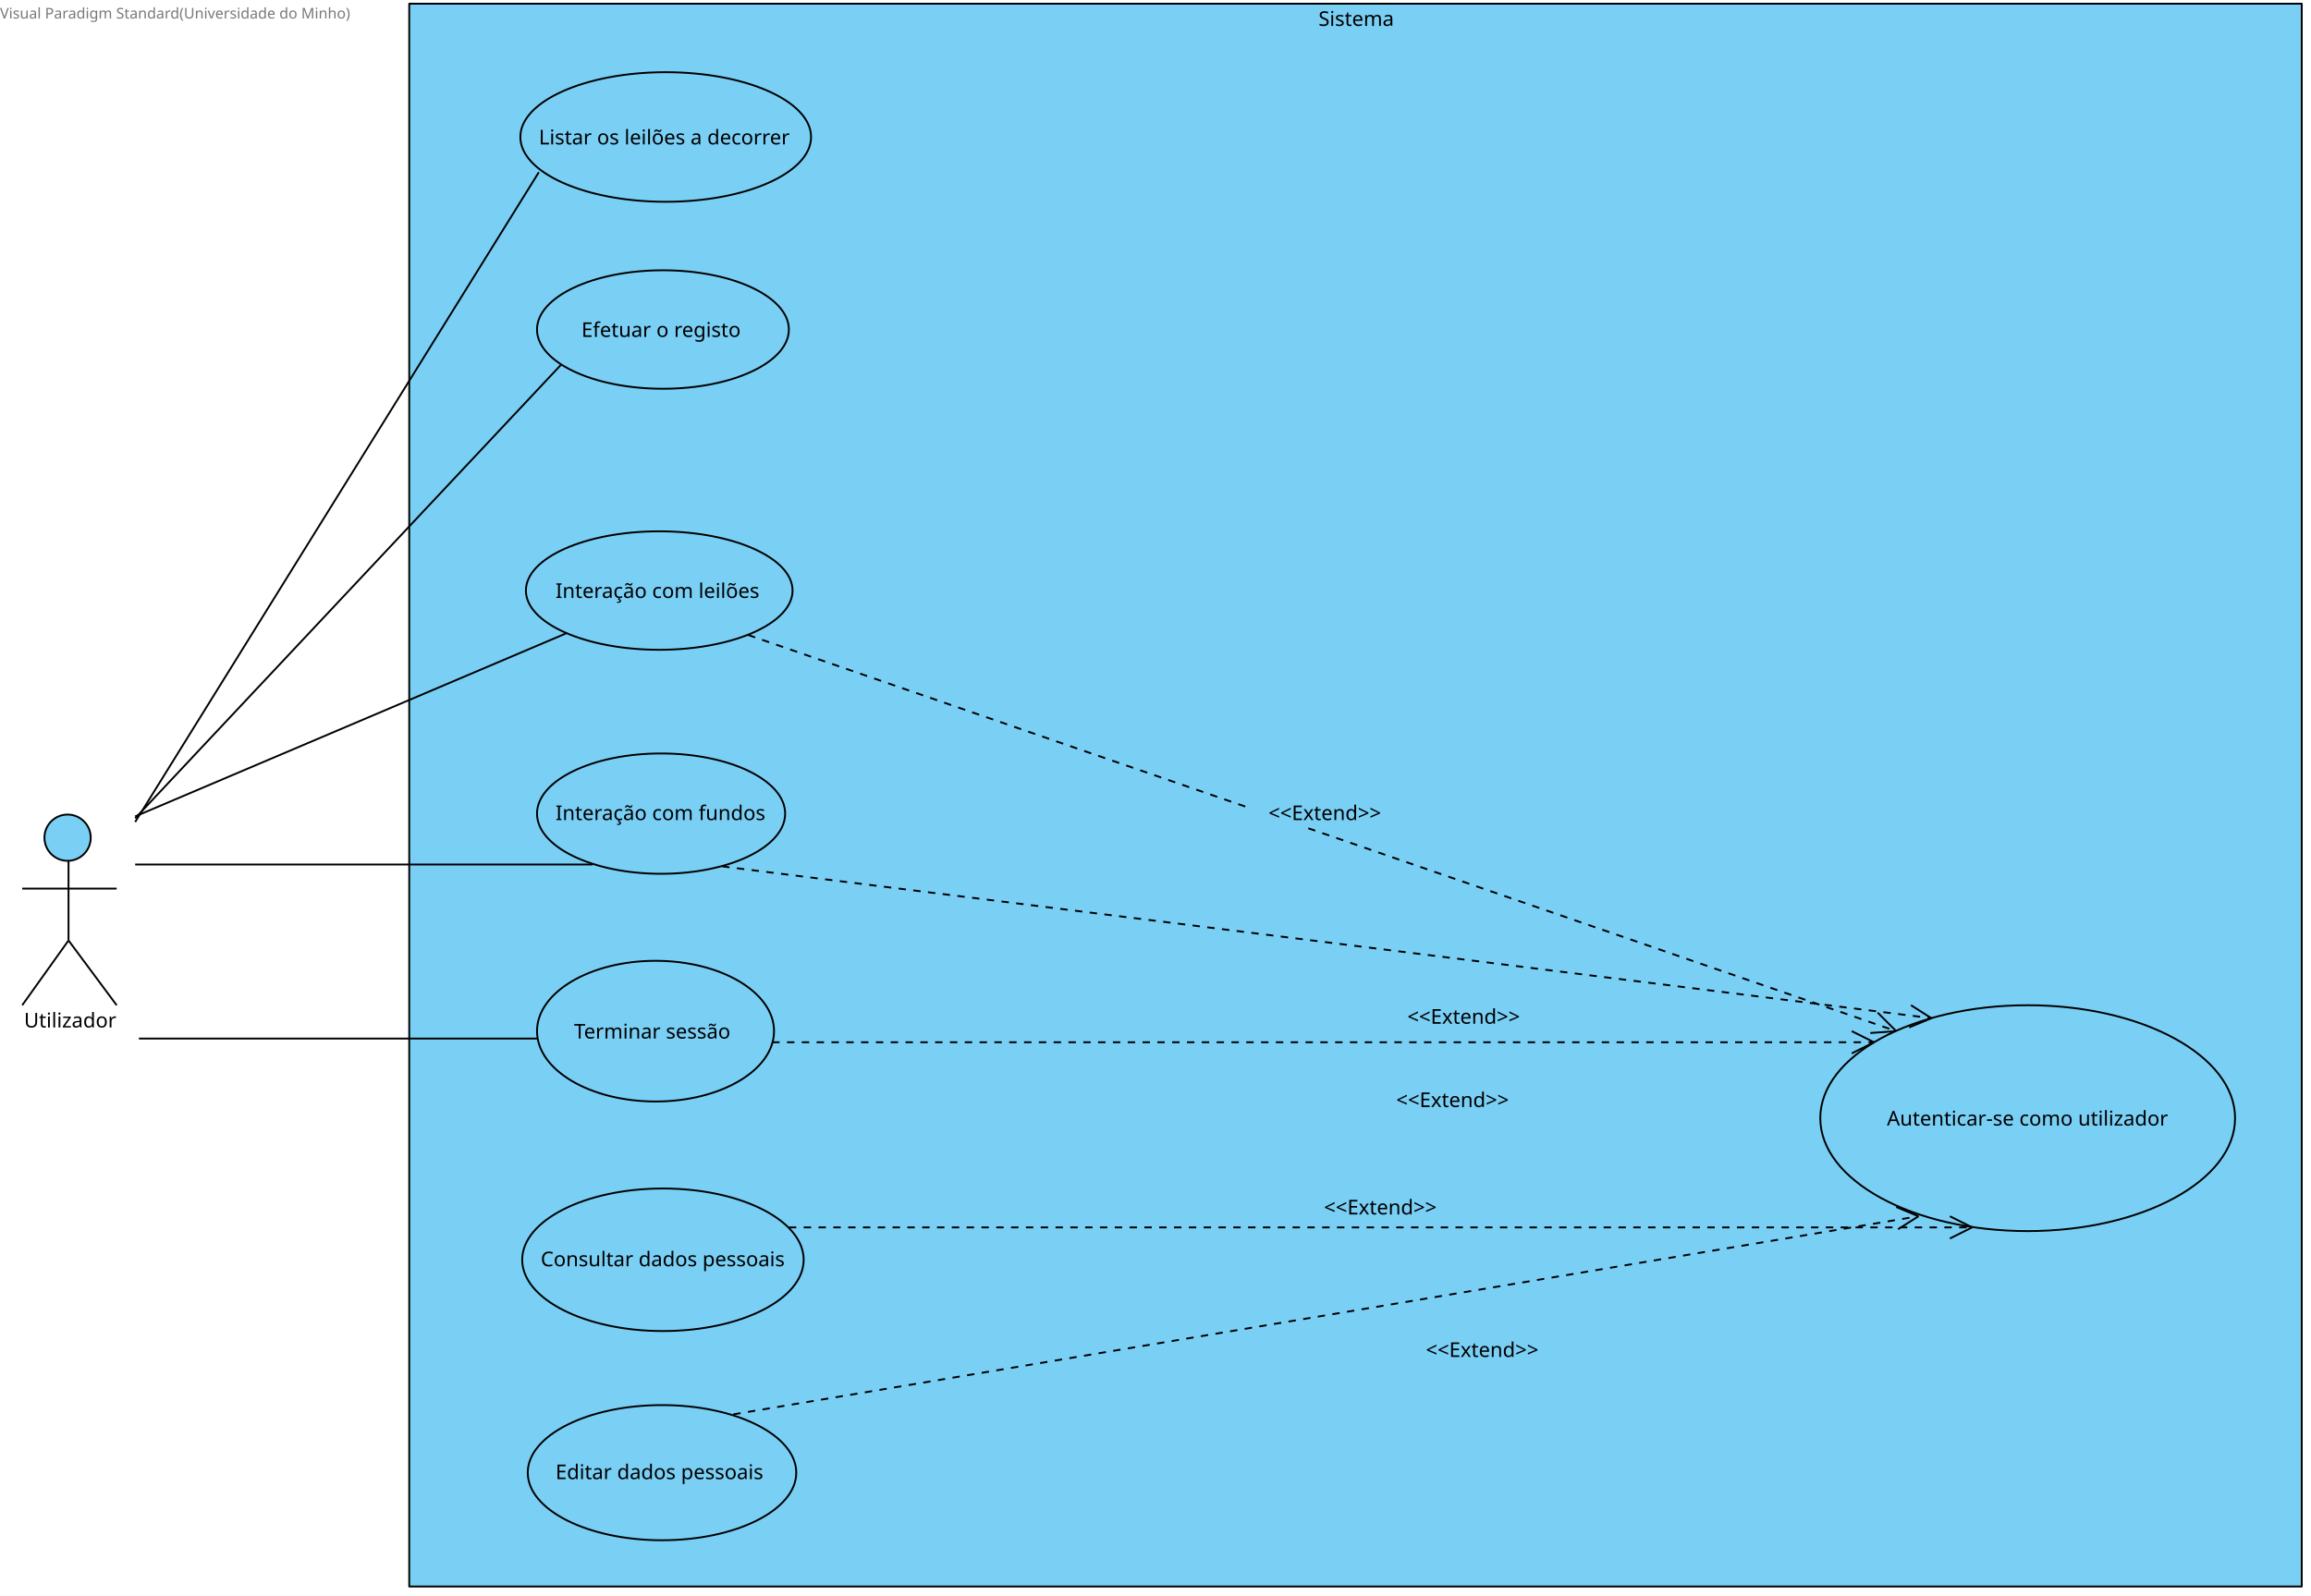
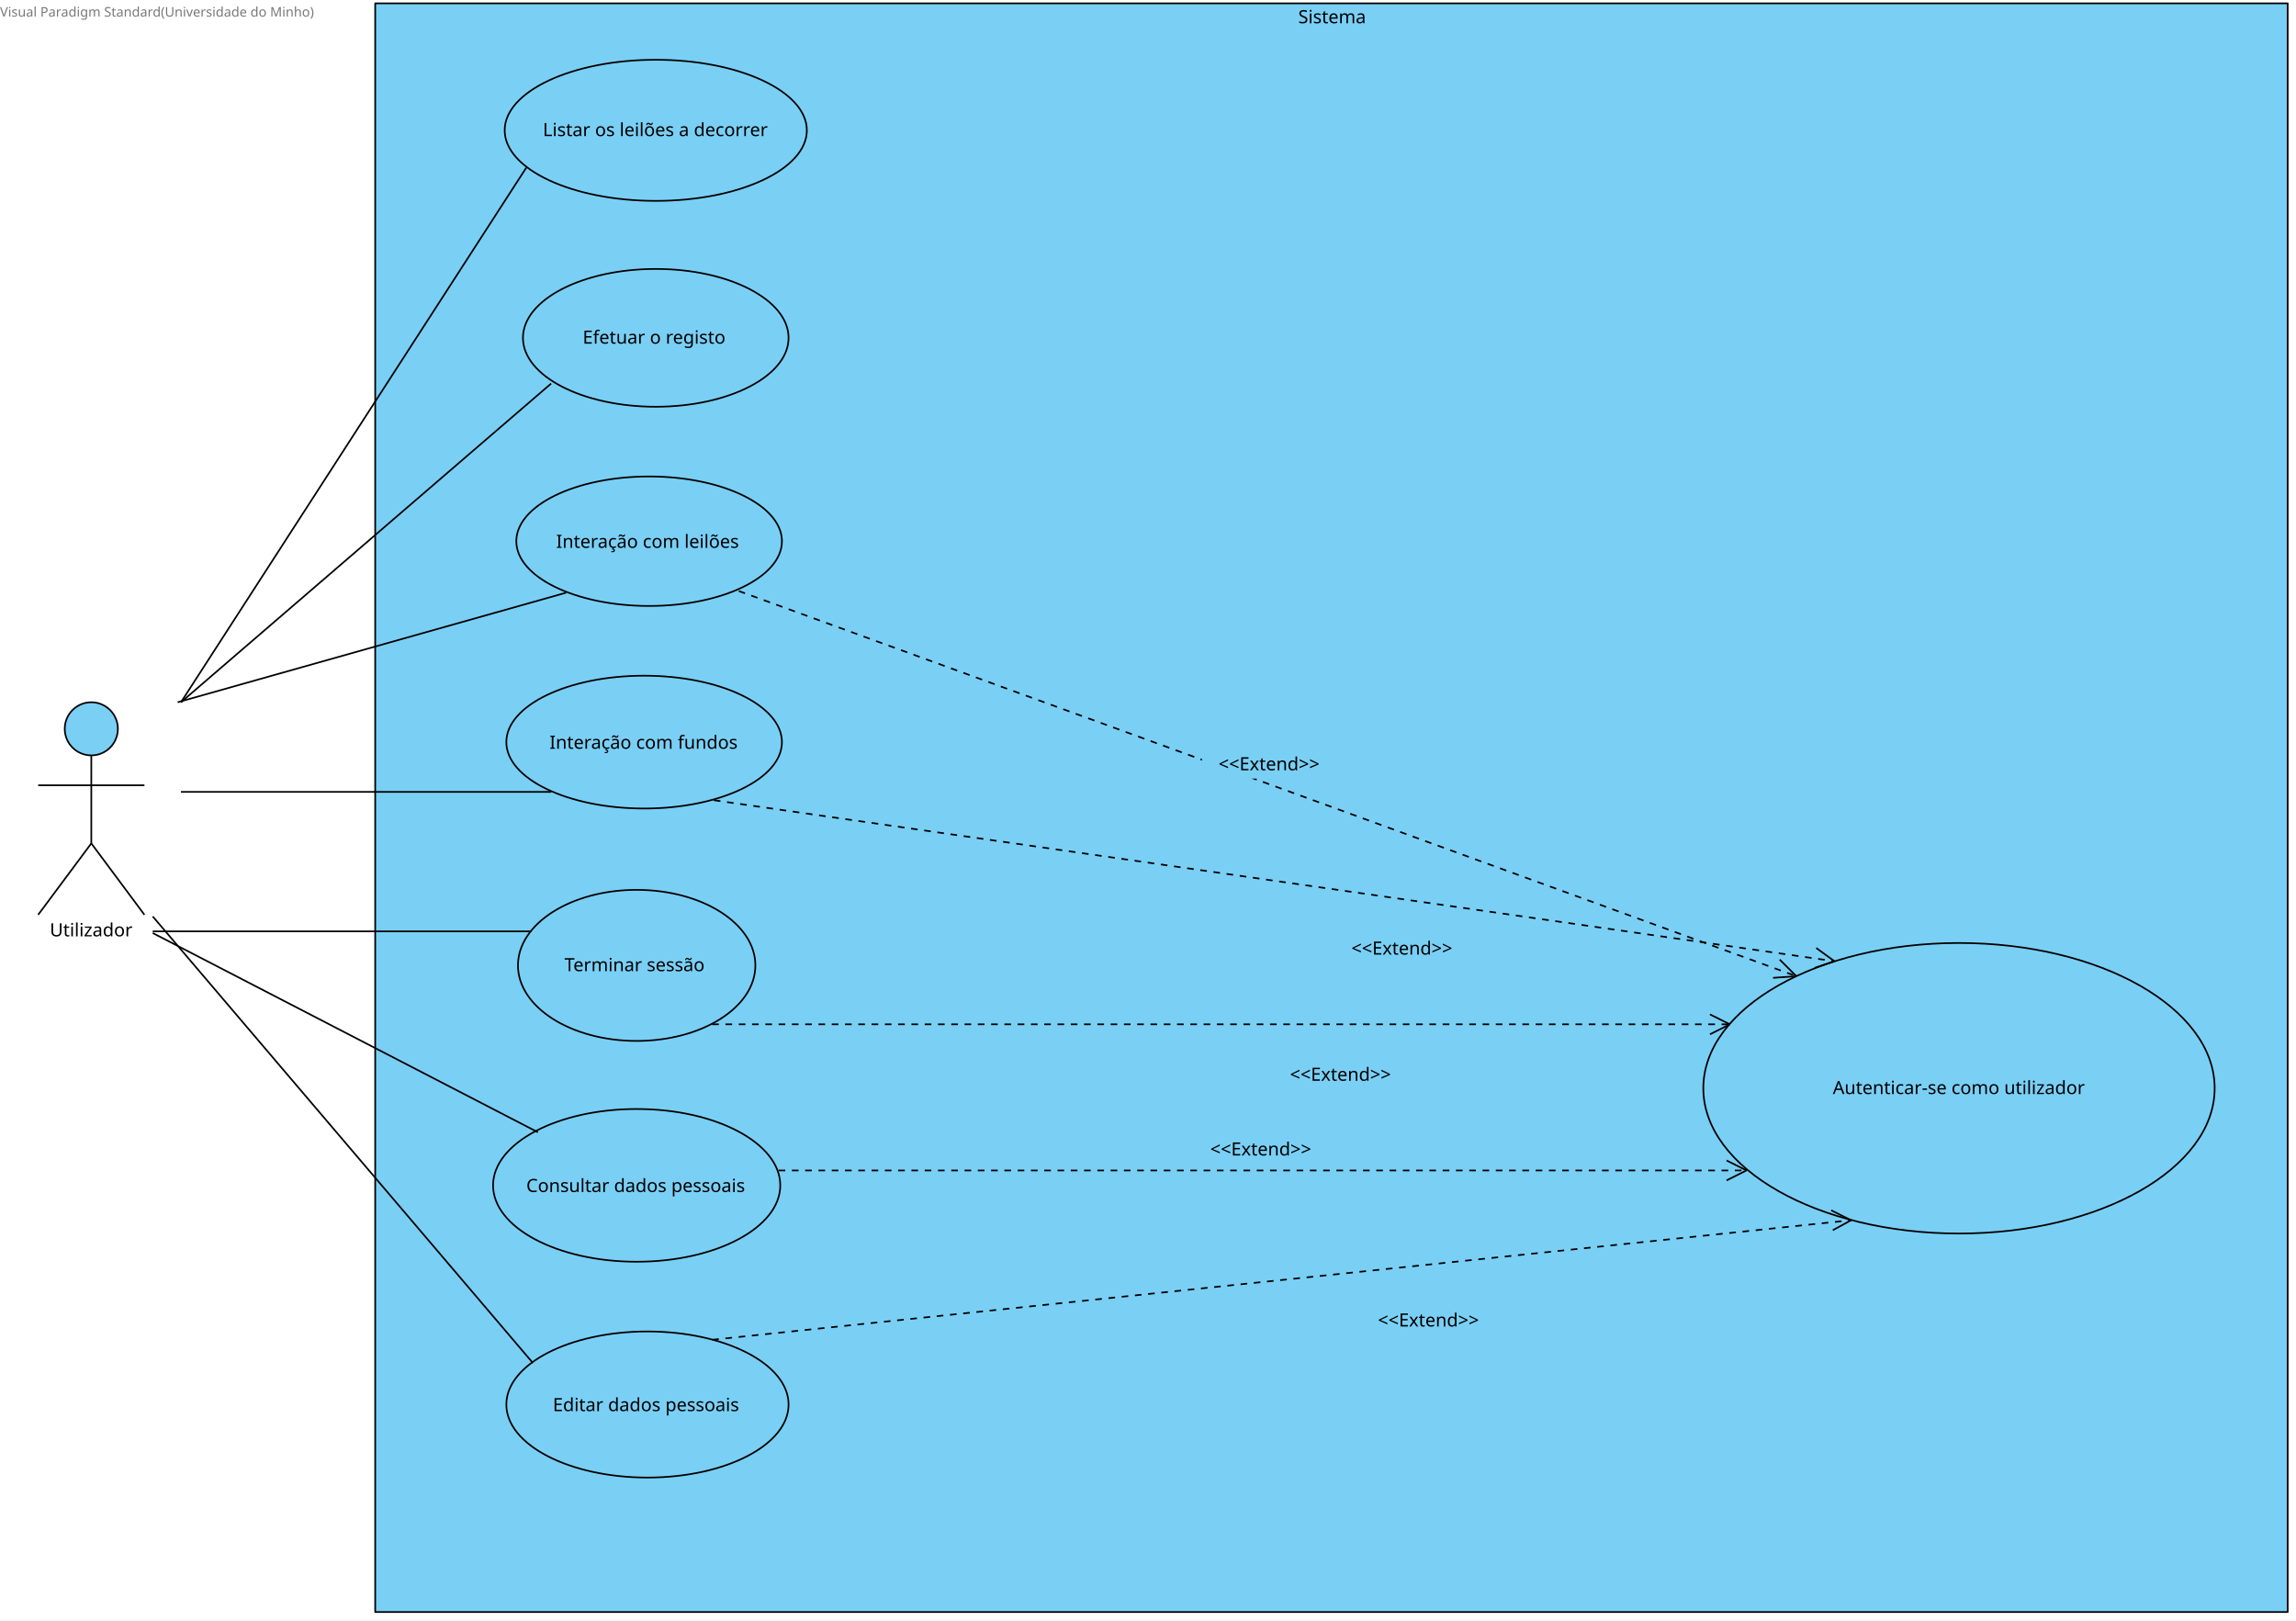
- <svg xmlns="http://www.w3.org/2000/svg" fill-opacity="0" color-rendering="auto" color-interpolation="auto" text-rendering="auto" stroke="rgb(0,0,0)" stroke-linecap="square" width="1248" stroke-miterlimit="10" shape-rendering="auto" stroke-opacity="0" fill="rgb(0,0,0)" stroke-dasharray="none" font-weight="normal" stroke-width="1" height="862" font-family="'Dialog'" font-style="normal" stroke-linejoin="miter" font-size="12px" stroke-dashoffset="0" image-rendering="auto">
+ <svg xmlns="http://www.w3.org/2000/svg" fill-opacity="0" color-rendering="auto" color-interpolation="auto" text-rendering="auto" stroke="rgb(0,0,0)" stroke-linecap="square" width="1383" stroke-miterlimit="10" shape-rendering="auto" stroke-opacity="0" fill="rgb(0,0,0)" stroke-dasharray="none" font-weight="normal" stroke-width="1" height="976" font-family="'Dialog'" font-style="normal" stroke-linejoin="miter" font-size="12px" stroke-dashoffset="0" image-rendering="auto">
  <defs id="genericDefs" />
  <g>
    <defs id="defs1">
      <clipPath clipPathUnits="userSpaceOnUse" id="clipPath1">
-         <path d="M-7 -7 L1034 -7 L1034 867 L-7 867 L-7 -7 Z" />
+         <path d="M-7 -7 L1164 -7 L1164 981 L-7 981 L-7 -7 Z" />
      </clipPath>
      <clipPath clipPathUnits="userSpaceOnUse" id="clipPath2">
-         <path d="M0 0 L0 857 L1024 857 L1024 0 Z" />
+         <path d="M0 0 L0 970 L1154 970 L1154 0 Z" />
      </clipPath>
      <clipPath clipPathUnits="userSpaceOnUse" id="clipPath3">
-         <path d="M-7 -7 L82 -7 L82 114 L-7 114 L-7 -7 Z" />
+         <path d="M-7 -7 L117 -7 L117 139 L-7 139 L-7 -7 Z" />
      </clipPath>
      <clipPath clipPathUnits="userSpaceOnUse" id="clipPath4">
-         <path d="M-7 -7 L168 -7 L168 81 L-7 81 L-7 -7 Z" />
+         <path d="M-7 -7 L193 -7 L193 96 L-7 96 L-7 -7 Z" />
      </clipPath>
      <clipPath clipPathUnits="userSpaceOnUse" id="clipPath5">
-         <path d="M0 0 L0 70 L157 70 L157 0 Z" />
+         <path d="M0 0 L0 85 L182 85 L182 0 Z" />
      </clipPath>
      <clipPath clipPathUnits="userSpaceOnUse" id="clipPath6">
-         <path d="M-7 -7 L147 -7 L147 75 L-7 75 L-7 -7 Z" />
+         <path d="M-7 -7 L171 -7 L171 94 L-7 94 L-7 -7 Z" />
      </clipPath>
      <clipPath clipPathUnits="userSpaceOnUse" id="clipPath7">
-         <path d="M0 0 L0 64 L136 64 L136 0 Z" />
+         <path d="M0 0 L0 83 L160 83 L160 0 Z" />
      </clipPath>
      <clipPath clipPathUnits="userSpaceOnUse" id="clipPath8">
-         <path d="M-7 -7 L235 -7 L235 133 L-7 133 L-7 -7 Z" />
+         <path d="M-7 -7 L319 -7 L319 186 L-7 186 L-7 -7 Z" />
      </clipPath>
      <clipPath clipPathUnits="userSpaceOnUse" id="clipPath9">
-         <path d="M0 0 L0 122 L224 122 L224 0 Z" />
+         <path d="M0 0 L0 175 L308 175 L308 0 Z" />
      </clipPath>
      <clipPath clipPathUnits="userSpaceOnUse" id="clipPath10">
-         <path d="M-7 -7 L155 -7 L155 75 L-7 75 L-7 -7 Z" />
+         <path d="M-7 -7 L171 -7 L171 89 L-7 89 L-7 -7 Z" />
      </clipPath>
      <clipPath clipPathUnits="userSpaceOnUse" id="clipPath11">
-         <path d="M0 0 L0 64 L144 64 L144 0 Z" />
+         <path d="M0 0 L0 78 L160 78 L160 0 Z" />
      </clipPath>
      <clipPath clipPathUnits="userSpaceOnUse" id="clipPath12">
-         <path d="M-7 -7 L145 -7 L145 76 L-7 76 L-7 -7 Z" />
+         <path d="M-7 -7 L177 -7 L177 91 L-7 91 L-7 -7 Z" />
      </clipPath>
      <clipPath clipPathUnits="userSpaceOnUse" id="clipPath13">
-         <path d="M0 0 L0 65 L134 65 L134 0 Z" />
+         <path d="M0 0 L0 80 L166 80 L166 0 Z" />
      </clipPath>
      <clipPath clipPathUnits="userSpaceOnUse" id="clipPath14">
-         <path d="M-7 -7 L139 -7 L139 87 L-7 87 L-7 -7 Z" />
+         <path d="M-7 -7 L154 -7 L154 102 L-7 102 L-7 -7 Z" />
      </clipPath>
      <clipPath clipPathUnits="userSpaceOnUse" id="clipPath15">
-         <path d="M0 0 L0 76 L128 76 L128 0 Z" />
+         <path d="M0 0 L0 91 L143 91 L143 0 Z" />
      </clipPath>
      <clipPath clipPathUnits="userSpaceOnUse" id="clipPath16">
-         <path d="M-7 -7 L163 -7 L163 88 L-7 88 L-7 -7 Z" />
+         <path d="M-7 -7 L184 -7 L184 103 L-7 103 L-7 -7 Z" />
      </clipPath>
      <clipPath clipPathUnits="userSpaceOnUse" id="clipPath17">
-         <path d="M0 0 L0 77 L152 77 L152 0 Z" />
+         <path d="M0 0 L0 92 L173 92 L173 0 Z" />
      </clipPath>
      <clipPath clipPathUnits="userSpaceOnUse" id="clipPath18">
-         <path d="M-7 -7 L156 -7 L156 84 L-7 84 L-7 -7 Z" />
+         <path d="M-7 -7 L181 -7 L181 99 L-7 99 L-7 -7 Z" />
      </clipPath>
      <clipPath clipPathUnits="userSpaceOnUse" id="clipPath19">
-         <path d="M0 0 L0 73 L145 73 L145 0 Z" />
+         <path d="M0 0 L0 88 L170 88 L170 0 Z" />
      </clipPath>
      <clipPath clipPathUnits="userSpaceOnUse" id="clipPath20">
-         <path d="M-70 -16 L140 -16 L140 32 L-70 32 L-70 -16 Z" />
+         <path d="M-70 -17 L140 -17 L140 34 L-70 34 L-70 -17 Z" />
      </clipPath>
      <clipPath clipPathUnits="userSpaceOnUse" id="clipPath21">
-         <path d="M0 0 L334 0 L334 466 L0 466 L0 0 Z" />
+         <path d="M0 0 L337 0 L337 451 L0 451 L0 0 Z" />
      </clipPath>
      <clipPath clipPathUnits="userSpaceOnUse" id="clipPath22">
-         <path d="M0 0 L0 466 L334 466 L334 0 Z" />
+         <path d="M0 0 L0 451 L337 451 L337 0 Z" />
      </clipPath>
      <clipPath clipPathUnits="userSpaceOnUse" id="clipPath23">
-         <path d="M0 0 L345 0 L345 360 L0 360 L0 0 Z" />
+         <path d="M0 0 L352 0 L352 321 L0 321 L0 0 Z" />
      </clipPath>
      <clipPath clipPathUnits="userSpaceOnUse" id="clipPath24">
-         <path d="M0 0 L0 360 L345 360 L345 0 Z" />
+         <path d="M0 0 L0 321 L352 321 L352 0 Z" />
      </clipPath>
      <clipPath clipPathUnits="userSpaceOnUse" id="clipPath25">
-         <path d="M0 0 L348 0 L348 214 L0 214 L0 0 Z" />
+         <path d="M0 0 L362 0 L362 195 L0 195 L0 0 Z" />
      </clipPath>
      <clipPath clipPathUnits="userSpaceOnUse" id="clipPath26">
-         <path d="M0 0 L0 214 L348 214 L348 0 Z" />
+         <path d="M0 0 L0 195 L362 195 L362 0 Z" />
      </clipPath>
      <clipPath clipPathUnits="userSpaceOnUse" id="clipPath27">
-         <path d="M0 0 L361 0 L361 115 L0 115 L0 0 Z" />
+         <path d="M0 0 L352 0 L352 129 L0 129 L0 0 Z" />
      </clipPath>
      <clipPath clipPathUnits="userSpaceOnUse" id="clipPath28">
-         <path d="M0 0 L0 115 L361 115 L361 0 Z" />
+         <path d="M0 0 L0 129 L352 129 L352 0 Z" />
      </clipPath>
      <clipPath clipPathUnits="userSpaceOnUse" id="clipPath29">
-         <path d="M0 0 L735 0 L735 328 L0 328 L0 0 Z" />
+         <path d="M0 0 L766 0 L766 361 L0 361 L0 0 Z" />
      </clipPath>
      <clipPath clipPathUnits="userSpaceOnUse" id="clipPath30">
-         <path d="M408 143 L408 159 L326 159 L326 143 ZM483 253 L483 269 L401 269 L401 253 ZM477 298 L477 314 L395 314 L395 298 ZM0 0 L0 328 L735 328 L735 0 Z" />
+         <path d="M424 159 L424 176 L342 176 L342 159 ZM504 270 L504 287 L422 287 L422 270 ZM0 0 L0 361 L384 361 L384 346 L467 346 L467 361 L766 361 L766 0 Z" />
      </clipPath>
      <clipPath clipPathUnits="userSpaceOnUse" id="clipPath31">
-         <path d="M0 0 L768 0 L768 197 L0 197 L0 0 Z" />
+         <path d="M0 0 L804 0 L804 226 L0 226 L0 0 Z" />
      </clipPath>
      <clipPath clipPathUnits="userSpaceOnUse" id="clipPath32">
-         <path d="M423 19 L423 35 L341 35 L341 19 ZM498 129 L498 145 L416 145 L416 129 ZM492 174 L492 190 L410 190 L410 174 ZM0 0 L0 197 L768 197 L768 0 Z" />
+         <path d="M439 33 L439 50 L357 50 L357 33 ZM519 144 L519 161 L437 161 L437 144 ZM0 0 L0 226 L399 226 L399 220 L482 220 L482 226 L804 226 L804 0 Z" />
      </clipPath>
      <clipPath clipPathUnits="userSpaceOnUse" id="clipPath33">
-         <path d="M0 0 L709 0 L709 115 L0 115 L0 0 Z" />
+         <path d="M0 0 L742 0 L742 129 L0 129 L0 0 Z" />
      </clipPath>
      <clipPath clipPathUnits="userSpaceOnUse" id="clipPath34">
-         <path d="M470 33 L470 49 L388 49 L388 33 ZM464 78 L464 94 L382 94 L382 78 ZM0 0 L0 115 L709 115 L709 0 Z" />
+         <path d="M520 9 L520 26 L438 26 L438 9 ZM483 85 L483 102 L400 102 L400 85 ZM0 0 L0 129 L742 129 L742 0 Z" />
      </clipPath>
      <clipPath clipPathUnits="userSpaceOnUse" id="clipPath35">
-         <path d="M0 0 L329 0 L329 115 L0 115 L0 0 Z" />
+         <path d="M0 0 L356 0 L356 129 L0 129 L0 0 Z" />
      </clipPath>
      <clipPath clipPathUnits="userSpaceOnUse" id="clipPath36">
-         <path d="M0 0 L0 37 L53 37 L53 53 L0 53 L0 115 L329 115 L329 0 Z" />
+         <path d="M0 0 L0 54 L60 54 L60 71 L0 71 L0 129 L356 129 L356 0 Z" />
      </clipPath>
      <clipPath clipPathUnits="userSpaceOnUse" id="clipPath37">
-         <path d="M0 0 L754 0 L754 115 L0 115 L0 0 Z" />
+         <path d="M0 0 L712 0 L712 129 L0 129 L0 0 Z" />
      </clipPath>
      <clipPath clipPathUnits="userSpaceOnUse" id="clipPath38">
-         <path d="M416 36 L416 52 L334 52 L334 36 ZM0 0 L0 115 L389 115 L389 113 L471 113 L471 115 L754 115 L754 0 Z" />
+         <path d="M395 42 L395 59 L313 59 L313 42 ZM0 0 L0 129 L712 129 L712 0 L443 0 L443 14 L360 14 L360 0 Z" />
      </clipPath>
      <clipPath clipPathUnits="userSpaceOnUse" id="clipPath39">
-         <path d="M0 0 L755 0 L755 222 L0 222 L0 0 Z" />
+         <path d="M0 0 L815 0 L815 201 L0 201 L0 0 Z" />
      </clipPath>
      <clipPath clipPathUnits="userSpaceOnUse" id="clipPath40">
-         <path d="M446 43 L446 59 L364 59 L364 43 ZM501 120 L501 136 L419 136 L419 120 ZM0 0 L0 222 L755 222 L755 0 L485 0 L485 1 L403 1 L403 0 Z" />
+         <path d="M435 12 L435 29 L353 29 L353 12 ZM536 115 L536 132 L454 132 L454 115 ZM0 0 L0 201 L815 201 L815 0 Z" />
      </clipPath>
      <clipPath clipPathUnits="userSpaceOnUse" id="clipPath41">
-         <path d="M-82 -16 L164 -16 L164 32 L-82 32 L-82 -16 Z" />
+         <path d="M0 0 L360 0 L360 249 L0 249 L0 0 Z" />
+       </clipPath>
+       <clipPath clipPathUnits="userSpaceOnUse" id="clipPath42">
+         <path d="M0 0 L0 53 L60 53 L60 70 L0 70 L0 249 L360 249 L360 0 Z" />
+       </clipPath>
+       <clipPath clipPathUnits="userSpaceOnUse" id="clipPath43">
+         <path d="M0 0 L357 0 L357 397 L0 397 L0 0 Z" />
+       </clipPath>
+       <clipPath clipPathUnits="userSpaceOnUse" id="clipPath44">
+         <path d="M0 0 L0 63 L60 63 L60 80 L0 80 L0 397 L357 397 L357 0 Z" />
+       </clipPath>
+       <clipPath clipPathUnits="userSpaceOnUse" id="clipPath45">
+         <path d="M-82 -17 L164 -17 L164 34 L-82 34 L-82 -17 Z" />
+       </clipPath>
+       <clipPath clipPathUnits="userSpaceOnUse" id="clipPath46">
+         <path d="M-83 -17 L166 -17 L166 34 L-83 34 L-83 -17 Z" />
      </clipPath>
    </defs>
    <g fill="white" text-rendering="geometricPrecision" fill-opacity="1" stroke-opacity="1" stroke="white">
-       <rect x="0" width="1248" height="862" y="0" stroke="none" />
-     </g>
-     <g font-size="11px" transform="translate(221,2)" fill-opacity="1" fill="rgb(122,207,245)" text-rendering="geometricPrecision" image-rendering="optimizeQuality" font-family="sans-serif" stroke="rgb(122,207,245)" stroke-opacity="1">
-       <rect x="0" width="1022" height="855" y="0" clip-path="url(#clipPath1)" stroke="none" />
-     </g>
-     <g stroke-linecap="butt" font-size="11px" transform="translate(221,2)" fill-opacity="1" fill="black" text-rendering="geometricPrecision" image-rendering="optimizeQuality" font-family="sans-serif" stroke-linejoin="round" stroke="black" stroke-opacity="1" stroke-miterlimit="0">
-       <rect fill="none" x="0" width="1022" height="855" y="0" clip-path="url(#clipPath1)" />
-     </g>
-     <g font-size="11px" transform="translate(221,2)" fill-opacity="1" fill="black" text-rendering="geometricPrecision" image-rendering="optimizeQuality" font-family="sans-serif" stroke="black" stroke-opacity="1">
-       <text x="491" xml:space="preserve" y="12" clip-path="url(#clipPath2)" stroke="none">Sistema</text>
-     </g>
-     <g font-size="11px" transform="translate(2,440)" fill-opacity="1" fill="rgb(122,207,245)" text-rendering="geometricPrecision" image-rendering="optimizeQuality" font-family="sans-serif" stroke="rgb(122,207,245)" stroke-opacity="1">
-       <circle r="12.5" clip-path="url(#clipPath3)" cx="34.5" cy="12.5" stroke="none" />
-     </g>
-     <g stroke-linecap="butt" font-size="11px" transform="translate(2,440)" fill-opacity="1" fill="black" text-rendering="geometricPrecision" image-rendering="optimizeQuality" font-family="sans-serif" stroke-linejoin="round" stroke="black" stroke-opacity="1" stroke-miterlimit="0">
-       <circle fill="none" r="12.5" clip-path="url(#clipPath3)" cx="34.5" cy="12.5" />
-       <line y2="68" fill="none" x1="35" clip-path="url(#clipPath3)" x2="35" y1="25" />
-       <line y2="40" fill="none" x1="10" clip-path="url(#clipPath3)" x2="61" y1="40" />
-       <line y2="103" fill="none" x1="35" clip-path="url(#clipPath3)" x2="10" y1="68" />
-       <line y2="103" fill="none" x1="35" clip-path="url(#clipPath3)" x2="61" y1="68" />
-     </g>
-     <g font-size="11px" transform="translate(281,39)" fill-opacity="1" fill="rgb(122,207,245)" text-rendering="geometricPrecision" image-rendering="optimizeQuality" font-family="sans-serif" stroke="rgb(122,207,245)" stroke-opacity="1">
-       <ellipse rx="78.5" ry="35" clip-path="url(#clipPath4)" cx="78.5" cy="35" stroke="none" />
-     </g>
-     <g stroke-linecap="butt" font-size="11px" transform="translate(281,39)" fill-opacity="1" fill="black" text-rendering="geometricPrecision" image-rendering="optimizeQuality" font-family="sans-serif" stroke-linejoin="round" stroke="black" stroke-opacity="1" stroke-miterlimit="0">
-       <ellipse rx="78.5" fill="none" ry="35" clip-path="url(#clipPath4)" cx="78.5" cy="35" />
-     </g>
-     <g font-size="11px" transform="translate(281,39)" fill-opacity="1" fill="black" text-rendering="geometricPrecision" image-rendering="optimizeQuality" font-family="sans-serif" stroke="black" stroke-opacity="1">
-       <text x="10" xml:space="preserve" y="39" clip-path="url(#clipPath5)" stroke="none">Listar os leilões a decorrer</text>
-     </g>
-     <g font-size="11px" transform="translate(290,146)" fill-opacity="1" fill="rgb(122,207,245)" text-rendering="geometricPrecision" image-rendering="optimizeQuality" font-family="sans-serif" stroke="rgb(122,207,245)" stroke-opacity="1">
-       <ellipse rx="68" ry="32" clip-path="url(#clipPath6)" cx="68" cy="32" stroke="none" />
-     </g>
-     <g stroke-linecap="butt" font-size="11px" transform="translate(290,146)" fill-opacity="1" fill="black" text-rendering="geometricPrecision" image-rendering="optimizeQuality" font-family="sans-serif" stroke-linejoin="round" stroke="black" stroke-opacity="1" stroke-miterlimit="0">
-       <ellipse rx="68" fill="none" ry="32" clip-path="url(#clipPath6)" cx="68" cy="32" />
-     </g>
-     <g font-size="11px" transform="translate(290,146)" fill-opacity="1" fill="black" text-rendering="geometricPrecision" image-rendering="optimizeQuality" font-family="sans-serif" stroke="black" stroke-opacity="1">
-       <text x="24" xml:space="preserve" y="36" clip-path="url(#clipPath7)" stroke="none">Efetuar o registo</text>
-     </g>
-     <g font-size="11px" transform="translate(983,543)" fill-opacity="1" fill="rgb(122,207,245)" text-rendering="geometricPrecision" image-rendering="optimizeQuality" font-family="sans-serif" stroke="rgb(122,207,245)" stroke-opacity="1">
-       <ellipse rx="112" ry="61" clip-path="url(#clipPath8)" cx="112" cy="61" stroke="none" />
-     </g>
-     <g stroke-linecap="butt" font-size="11px" transform="translate(983,543)" fill-opacity="1" fill="black" text-rendering="geometricPrecision" image-rendering="optimizeQuality" font-family="sans-serif" stroke-linejoin="round" stroke="black" stroke-opacity="1" stroke-miterlimit="0">
-       <ellipse rx="112" fill="none" ry="61" clip-path="url(#clipPath8)" cx="112" cy="61" />
-     </g>
-     <g font-size="11px" transform="translate(983,543)" fill-opacity="1" fill="black" text-rendering="geometricPrecision" image-rendering="optimizeQuality" font-family="sans-serif" stroke="black" stroke-opacity="1">
-       <text x="36" xml:space="preserve" y="65" clip-path="url(#clipPath9)" stroke="none">Autenticar-se como utilizador</text>
-     </g>
-     <g font-size="11px" transform="translate(284,287)" fill-opacity="1" fill="rgb(122,207,245)" text-rendering="geometricPrecision" image-rendering="optimizeQuality" font-family="sans-serif" stroke="rgb(122,207,245)" stroke-opacity="1">
-       <ellipse rx="72" ry="32" clip-path="url(#clipPath10)" cx="72" cy="32" stroke="none" />
-     </g>
-     <g stroke-linecap="butt" font-size="11px" transform="translate(284,287)" fill-opacity="1" fill="black" text-rendering="geometricPrecision" image-rendering="optimizeQuality" font-family="sans-serif" stroke-linejoin="round" stroke="black" stroke-opacity="1" stroke-miterlimit="0">
-       <ellipse rx="72" fill="none" ry="32" clip-path="url(#clipPath10)" cx="72" cy="32" />
-     </g>
-     <g font-size="11px" transform="translate(284,287)" fill-opacity="1" fill="black" text-rendering="geometricPrecision" image-rendering="optimizeQuality" font-family="sans-serif" stroke="black" stroke-opacity="1">
-       <text x="16" xml:space="preserve" y="36" clip-path="url(#clipPath11)" stroke="none">Interação com leilões</text>
-     </g>
-     <g font-size="11px" transform="translate(290,407)" fill-opacity="1" fill="rgb(122,207,245)" text-rendering="geometricPrecision" image-rendering="optimizeQuality" font-family="sans-serif" stroke="rgb(122,207,245)" stroke-opacity="1">
-       <ellipse rx="67" ry="32.5" clip-path="url(#clipPath12)" cx="67" cy="32.5" stroke="none" />
-     </g>
-     <g stroke-linecap="butt" font-size="11px" transform="translate(290,407)" fill-opacity="1" fill="black" text-rendering="geometricPrecision" image-rendering="optimizeQuality" font-family="sans-serif" stroke-linejoin="round" stroke="black" stroke-opacity="1" stroke-miterlimit="0">
-       <ellipse rx="67" fill="none" ry="32.5" clip-path="url(#clipPath12)" cx="67" cy="32.5" />
-     </g>
-     <g font-size="11px" transform="translate(290,407)" fill-opacity="1" fill="black" text-rendering="geometricPrecision" image-rendering="optimizeQuality" font-family="sans-serif" stroke="black" stroke-opacity="1">
-       <text x="10" xml:space="preserve" y="36" clip-path="url(#clipPath13)" stroke="none">Interação com fundos</text>
-     </g>
-     <g font-size="11px" transform="translate(290,519)" fill-opacity="1" fill="rgb(122,207,245)" text-rendering="geometricPrecision" image-rendering="optimizeQuality" font-family="sans-serif" stroke="rgb(122,207,245)" stroke-opacity="1">
-       <ellipse rx="64" ry="38" clip-path="url(#clipPath14)" cx="64" cy="38" stroke="none" />
-     </g>
-     <g stroke-linecap="butt" font-size="11px" transform="translate(290,519)" fill-opacity="1" fill="black" text-rendering="geometricPrecision" image-rendering="optimizeQuality" font-family="sans-serif" stroke-linejoin="round" stroke="black" stroke-opacity="1" stroke-miterlimit="0">
-       <ellipse rx="64" fill="none" ry="38" clip-path="url(#clipPath14)" cx="64" cy="38" />
-     </g>
-     <g font-size="11px" transform="translate(290,519)" fill-opacity="1" fill="black" text-rendering="geometricPrecision" image-rendering="optimizeQuality" font-family="sans-serif" stroke="black" stroke-opacity="1">
-       <text x="20" xml:space="preserve" y="42" clip-path="url(#clipPath15)" stroke="none">Terminar sessão</text>
-     </g>
-     <g font-size="11px" transform="translate(282,642)" fill-opacity="1" fill="rgb(122,207,245)" text-rendering="geometricPrecision" image-rendering="optimizeQuality" font-family="sans-serif" stroke="rgb(122,207,245)" stroke-opacity="1">
-       <ellipse rx="76" ry="38.5" clip-path="url(#clipPath16)" cx="76" cy="38.5" stroke="none" />
-     </g>
-     <g stroke-linecap="butt" font-size="11px" transform="translate(282,642)" fill-opacity="1" fill="black" text-rendering="geometricPrecision" image-rendering="optimizeQuality" font-family="sans-serif" stroke-linejoin="round" stroke="black" stroke-opacity="1" stroke-miterlimit="0">
-       <ellipse rx="76" fill="none" ry="38.5" clip-path="url(#clipPath16)" cx="76" cy="38.5" />
-     </g>
-     <g font-size="11px" transform="translate(282,642)" fill-opacity="1" fill="black" text-rendering="geometricPrecision" image-rendering="optimizeQuality" font-family="sans-serif" stroke="black" stroke-opacity="1">
-       <text x="10" xml:space="preserve" y="42" clip-path="url(#clipPath17)" stroke="none">Consultar dados pessoais</text>
-     </g>
-     <g font-size="11px" transform="translate(285,759)" fill-opacity="1" fill="rgb(122,207,245)" text-rendering="geometricPrecision" image-rendering="optimizeQuality" font-family="sans-serif" stroke="rgb(122,207,245)" stroke-opacity="1">
-       <ellipse rx="72.5" ry="36.5" clip-path="url(#clipPath18)" cx="72.5" cy="36.5" stroke="none" />
-     </g>
-     <g stroke-linecap="butt" font-size="11px" transform="translate(285,759)" fill-opacity="1" fill="black" text-rendering="geometricPrecision" image-rendering="optimizeQuality" font-family="sans-serif" stroke-linejoin="round" stroke="black" stroke-opacity="1" stroke-miterlimit="0">
-       <ellipse rx="72.5" fill="none" ry="36.5" clip-path="url(#clipPath18)" cx="72.5" cy="36.5" />
-     </g>
-     <g font-size="11px" transform="translate(285,759)" fill-opacity="1" fill="black" text-rendering="geometricPrecision" image-rendering="optimizeQuality" font-family="sans-serif" stroke="black" stroke-opacity="1">
-       <text x="15" xml:space="preserve" y="40" clip-path="url(#clipPath19)" stroke="none">Editar dados pessoais</text>
-     </g>
-     <g font-size="11px" transform="translate(3,543)" fill-opacity="1" fill="black" text-rendering="geometricPrecision" image-rendering="optimizeQuality" font-family="sans-serif" stroke="black" stroke-opacity="1">
+       <rect x="0" width="1383" height="976" y="0" stroke="none" />
+     </g>
+     <g font-size="11px" transform="translate(226,2)" fill-opacity="1" fill="rgb(122,207,245)" text-rendering="geometricPrecision" image-rendering="optimizeQuality" font-family="sans-serif" stroke="rgb(122,207,245)" stroke-opacity="1">
+       <rect x="0" width="1152" height="969" y="0" clip-path="url(#clipPath1)" stroke="none" />
+     </g>
+     <g stroke-linecap="butt" font-size="11px" transform="translate(226,2)" fill-opacity="1" fill="black" text-rendering="geometricPrecision" image-rendering="optimizeQuality" font-family="sans-serif" stroke-linejoin="round" stroke="black" stroke-opacity="1" stroke-miterlimit="0">
+       <rect fill="none" x="0" width="1152" height="969" y="0" clip-path="url(#clipPath1)" />
+     </g>
+     <g font-size="11px" transform="translate(226,2)" fill-opacity="1" fill="black" text-rendering="geometricPrecision" image-rendering="optimizeQuality" font-family="sans-serif" stroke="black" stroke-opacity="1">
+       <text x="556" xml:space="preserve" y="12" clip-path="url(#clipPath2)" stroke="none">Sistema</text>
+     </g>
+     <g font-size="11px" transform="translate(2,423)" fill-opacity="1" fill="rgb(122,207,245)" text-rendering="geometricPrecision" image-rendering="optimizeQuality" font-family="sans-serif" stroke="rgb(122,207,245)" stroke-opacity="1">
+       <circle r="16" clip-path="url(#clipPath3)" cx="53" cy="16" stroke="none" />
+     </g>
+     <g stroke-linecap="butt" font-size="11px" transform="translate(2,423)" fill-opacity="1" fill="black" text-rendering="geometricPrecision" image-rendering="optimizeQuality" font-family="sans-serif" stroke-linejoin="round" stroke="black" stroke-opacity="1" stroke-miterlimit="0">
+       <circle fill="none" r="16" clip-path="url(#clipPath3)" cx="53" cy="16" />
+       <line y2="85" fill="none" x1="53" clip-path="url(#clipPath3)" x2="53" y1="32" />
+       <line y2="50" fill="none" x1="21" clip-path="url(#clipPath3)" x2="85" y1="50" />
+       <line y2="128" fill="none" x1="53" clip-path="url(#clipPath3)" x2="21" y1="85" />
+       <line y2="128" fill="none" x1="53" clip-path="url(#clipPath3)" x2="85" y1="85" />
+     </g>
+     <g font-size="11px" transform="translate(304,36)" fill-opacity="1" fill="rgb(122,207,245)" text-rendering="geometricPrecision" image-rendering="optimizeQuality" font-family="sans-serif" stroke="rgb(122,207,245)" stroke-opacity="1">
+       <ellipse rx="91" ry="42.5" clip-path="url(#clipPath4)" cx="91" cy="42.5" stroke="none" />
+     </g>
+     <g stroke-linecap="butt" font-size="11px" transform="translate(304,36)" fill-opacity="1" fill="black" text-rendering="geometricPrecision" image-rendering="optimizeQuality" font-family="sans-serif" stroke-linejoin="round" stroke="black" stroke-opacity="1" stroke-miterlimit="0">
+       <ellipse rx="91" fill="none" ry="42.5" clip-path="url(#clipPath4)" cx="91" cy="42.5" />
+     </g>
+     <g font-size="11px" transform="translate(304,36)" fill-opacity="1" fill="black" text-rendering="geometricPrecision" image-rendering="optimizeQuality" font-family="sans-serif" stroke="black" stroke-opacity="1">
+       <text x="23" xml:space="preserve" y="46" clip-path="url(#clipPath5)" stroke="none">Listar os leilões a decorrer</text>
+     </g>
+     <g font-size="11px" transform="translate(315,162)" fill-opacity="1" fill="rgb(122,207,245)" text-rendering="geometricPrecision" image-rendering="optimizeQuality" font-family="sans-serif" stroke="rgb(122,207,245)" stroke-opacity="1">
+       <ellipse rx="80" ry="41.5" clip-path="url(#clipPath6)" cx="80" cy="41.5" stroke="none" />
+     </g>
+     <g stroke-linecap="butt" font-size="11px" transform="translate(315,162)" fill-opacity="1" fill="black" text-rendering="geometricPrecision" image-rendering="optimizeQuality" font-family="sans-serif" stroke-linejoin="round" stroke="black" stroke-opacity="1" stroke-miterlimit="0">
+       <ellipse rx="80" fill="none" ry="41.5" clip-path="url(#clipPath6)" cx="80" cy="41.5" />
+     </g>
+     <g font-size="11px" transform="translate(315,162)" fill-opacity="1" fill="black" text-rendering="geometricPrecision" image-rendering="optimizeQuality" font-family="sans-serif" stroke="black" stroke-opacity="1">
+       <text x="36" xml:space="preserve" y="45" clip-path="url(#clipPath7)" stroke="none">Efetuar o registo</text>
+     </g>
+     <g font-size="11px" transform="translate(1026,568)" fill-opacity="1" fill="rgb(122,207,245)" text-rendering="geometricPrecision" image-rendering="optimizeQuality" font-family="sans-serif" stroke="rgb(122,207,245)" stroke-opacity="1">
+       <ellipse rx="154" ry="87.5" clip-path="url(#clipPath8)" cx="154" cy="87.5" stroke="none" />
+     </g>
+     <g stroke-linecap="butt" font-size="11px" transform="translate(1026,568)" fill-opacity="1" fill="black" text-rendering="geometricPrecision" image-rendering="optimizeQuality" font-family="sans-serif" stroke-linejoin="round" stroke="black" stroke-opacity="1" stroke-miterlimit="0">
+       <ellipse rx="154" fill="none" ry="87.5" clip-path="url(#clipPath8)" cx="154" cy="87.5" />
+     </g>
+     <g font-size="11px" transform="translate(1026,568)" fill-opacity="1" fill="black" text-rendering="geometricPrecision" image-rendering="optimizeQuality" font-family="sans-serif" stroke="black" stroke-opacity="1">
+       <text x="78" xml:space="preserve" y="91" clip-path="url(#clipPath9)" stroke="none">Autenticar-se como utilizador</text>
+     </g>
+     <g font-size="11px" transform="translate(311,287)" fill-opacity="1" fill="rgb(122,207,245)" text-rendering="geometricPrecision" image-rendering="optimizeQuality" font-family="sans-serif" stroke="rgb(122,207,245)" stroke-opacity="1">
+       <ellipse rx="80" ry="39" clip-path="url(#clipPath10)" cx="80" cy="39" stroke="none" />
+     </g>
+     <g stroke-linecap="butt" font-size="11px" transform="translate(311,287)" fill-opacity="1" fill="black" text-rendering="geometricPrecision" image-rendering="optimizeQuality" font-family="sans-serif" stroke-linejoin="round" stroke="black" stroke-opacity="1" stroke-miterlimit="0">
+       <ellipse rx="80" fill="none" ry="39" clip-path="url(#clipPath10)" cx="80" cy="39" />
+     </g>
+     <g font-size="11px" transform="translate(311,287)" fill-opacity="1" fill="black" text-rendering="geometricPrecision" image-rendering="optimizeQuality" font-family="sans-serif" stroke="black" stroke-opacity="1">
+       <text x="24" xml:space="preserve" y="43" clip-path="url(#clipPath11)" stroke="none">Interação com leilões</text>
+     </g>
+     <g font-size="11px" transform="translate(305,407)" fill-opacity="1" fill="rgb(122,207,245)" text-rendering="geometricPrecision" image-rendering="optimizeQuality" font-family="sans-serif" stroke="rgb(122,207,245)" stroke-opacity="1">
+       <ellipse rx="83" ry="40" clip-path="url(#clipPath12)" cx="83" cy="40" stroke="none" />
+     </g>
+     <g stroke-linecap="butt" font-size="11px" transform="translate(305,407)" fill-opacity="1" fill="black" text-rendering="geometricPrecision" image-rendering="optimizeQuality" font-family="sans-serif" stroke-linejoin="round" stroke="black" stroke-opacity="1" stroke-miterlimit="0">
+       <ellipse rx="83" fill="none" ry="40" clip-path="url(#clipPath12)" cx="83" cy="40" />
+     </g>
+     <g font-size="11px" transform="translate(305,407)" fill-opacity="1" fill="black" text-rendering="geometricPrecision" image-rendering="optimizeQuality" font-family="sans-serif" stroke="black" stroke-opacity="1">
+       <text x="26" xml:space="preserve" y="44" clip-path="url(#clipPath13)" stroke="none">Interação com fundos</text>
+     </g>
+     <g font-size="11px" transform="translate(312,536)" fill-opacity="1" fill="rgb(122,207,245)" text-rendering="geometricPrecision" image-rendering="optimizeQuality" font-family="sans-serif" stroke="rgb(122,207,245)" stroke-opacity="1">
+       <ellipse rx="71.5" ry="45.5" clip-path="url(#clipPath14)" cx="71.5" cy="45.5" stroke="none" />
+     </g>
+     <g stroke-linecap="butt" font-size="11px" transform="translate(312,536)" fill-opacity="1" fill="black" text-rendering="geometricPrecision" image-rendering="optimizeQuality" font-family="sans-serif" stroke-linejoin="round" stroke="black" stroke-opacity="1" stroke-miterlimit="0">
+       <ellipse rx="71.5" fill="none" ry="45.5" clip-path="url(#clipPath14)" cx="71.5" cy="45.5" />
+     </g>
+     <g font-size="11px" transform="translate(312,536)" fill-opacity="1" fill="black" text-rendering="geometricPrecision" image-rendering="optimizeQuality" font-family="sans-serif" stroke="black" stroke-opacity="1">
+       <text x="28" xml:space="preserve" y="49" clip-path="url(#clipPath15)" stroke="none">Terminar sessão</text>
+     </g>
+     <g font-size="11px" transform="translate(297,668)" fill-opacity="1" fill="rgb(122,207,245)" text-rendering="geometricPrecision" image-rendering="optimizeQuality" font-family="sans-serif" stroke="rgb(122,207,245)" stroke-opacity="1">
+       <ellipse rx="86.5" ry="46" clip-path="url(#clipPath16)" cx="86.5" cy="46" stroke="none" />
+     </g>
+     <g stroke-linecap="butt" font-size="11px" transform="translate(297,668)" fill-opacity="1" fill="black" text-rendering="geometricPrecision" image-rendering="optimizeQuality" font-family="sans-serif" stroke-linejoin="round" stroke="black" stroke-opacity="1" stroke-miterlimit="0">
+       <ellipse rx="86.5" fill="none" ry="46" clip-path="url(#clipPath16)" cx="86.5" cy="46" />
+     </g>
+     <g font-size="11px" transform="translate(297,668)" fill-opacity="1" fill="black" text-rendering="geometricPrecision" image-rendering="optimizeQuality" font-family="sans-serif" stroke="black" stroke-opacity="1">
+       <text x="20" xml:space="preserve" y="50" clip-path="url(#clipPath17)" stroke="none">Consultar dados pessoais</text>
+     </g>
+     <g font-size="11px" transform="translate(305,802)" fill-opacity="1" fill="rgb(122,207,245)" text-rendering="geometricPrecision" image-rendering="optimizeQuality" font-family="sans-serif" stroke="rgb(122,207,245)" stroke-opacity="1">
+       <ellipse rx="85" ry="44" clip-path="url(#clipPath18)" cx="85" cy="44" stroke="none" />
+     </g>
+     <g stroke-linecap="butt" font-size="11px" transform="translate(305,802)" fill-opacity="1" fill="black" text-rendering="geometricPrecision" image-rendering="optimizeQuality" font-family="sans-serif" stroke-linejoin="round" stroke="black" stroke-opacity="1" stroke-miterlimit="0">
+       <ellipse rx="85" fill="none" ry="44" clip-path="url(#clipPath18)" cx="85" cy="44" />
+     </g>
+     <g font-size="11px" transform="translate(305,802)" fill-opacity="1" fill="black" text-rendering="geometricPrecision" image-rendering="optimizeQuality" font-family="sans-serif" stroke="black" stroke-opacity="1">
+       <text x="28" xml:space="preserve" y="48" clip-path="url(#clipPath19)" stroke="none">Editar dados pessoais</text>
+     </g>
+     <g font-size="11px" transform="translate(20,552)" fill-opacity="1" fill="black" text-rendering="geometricPrecision" image-rendering="optimizeQuality" font-family="sans-serif" stroke="black" stroke-opacity="1">
      <text x="10" xml:space="preserve" y="12" clip-path="url(#clipPath20)" stroke="none">Utilizador</text>
    </g>
-     <g stroke-linecap="butt" font-size="11px" transform="translate(17,37)" fill-opacity="1" fill="black" text-rendering="geometricPrecision" image-rendering="optimizeQuality" font-family="sans-serif" stroke-linejoin="round" stroke="black" stroke-opacity="1">
-       <line y2="56" fill="none" x1="56" clip-path="url(#clipPath22)" x2="274" y1="407" />
-     </g>
-     <g stroke-linecap="butt" font-size="11px" transform="translate(17,141)" fill-opacity="1" fill="black" text-rendering="geometricPrecision" image-rendering="optimizeQuality" font-family="sans-serif" stroke-linejoin="round" stroke="black" stroke-opacity="1">
-       <line y2="56" fill="none" x1="56" clip-path="url(#clipPath24)" x2="286" y1="301" />
-     </g>
-     <g stroke-linecap="butt" font-size="11px" transform="translate(17,287)" fill-opacity="1" fill="black" text-rendering="geometricPrecision" image-rendering="optimizeQuality" font-family="sans-serif" stroke-linejoin="round" stroke="black" stroke-opacity="1">
-       <line y2="55" fill="none" x1="56" clip-path="url(#clipPath26)" x2="289" y1="154" />
-     </g>
-     <g stroke-linecap="butt" font-size="11px" transform="translate(17,411)" fill-opacity="1" fill="black" text-rendering="geometricPrecision" image-rendering="optimizeQuality" font-family="sans-serif" stroke-linejoin="round" stroke="black" stroke-opacity="1">
-       <line y2="56" fill="none" x1="56" clip-path="url(#clipPath28)" x2="303" y1="56" />
-     </g>
-     <g stroke-linecap="butt" font-size="11px" transform="translate(349,288)" fill-opacity="1" fill="black" text-rendering="geometricPrecision" image-rendering="optimizeQuality" font-family="sans-serif" stroke-linejoin="round" stroke-dasharray="4" stroke="black" stroke-opacity="1">
-       <line y2="269" fill="none" x1="55" clip-path="url(#clipPath30)" x2="675" y1="55" />
-       <line clip-path="url(#clipPath30)" fill="none" x1="675" x2="665" y1="269" y2="259" stroke-dasharray="none" />
-       <line clip-path="url(#clipPath30)" fill="none" x1="675" x2="661" y1="269" y2="270" stroke-dasharray="none" />
-     </g>
-     <g stroke-linecap="butt" font-size="11px" transform="translate(334,412)" fill-opacity="1" fill="black" text-rendering="geometricPrecision" image-rendering="optimizeQuality" font-family="sans-serif" stroke-linejoin="round" stroke-dasharray="4" stroke="black" stroke-opacity="1">
-       <line y2="138" fill="none" x1="56" clip-path="url(#clipPath32)" x2="709" y1="56" />
-       <line clip-path="url(#clipPath32)" fill="none" x1="709" x2="698" y1="138" y2="131" stroke-dasharray="none" />
-       <line clip-path="url(#clipPath32)" fill="none" x1="709" x2="697" y1="138" y2="143" stroke-dasharray="none" />
-     </g>
-     <g stroke-linecap="butt" font-size="11px" transform="translate(362,508)" fill-opacity="1" fill="black" text-rendering="geometricPrecision" image-rendering="optimizeQuality" font-family="sans-serif" stroke-linejoin="round" stroke-dasharray="4" stroke="black" stroke-opacity="1">
-       <line y2="55" fill="none" x1="55" clip-path="url(#clipPath34)" x2="650" y1="55" />
-       <line clip-path="url(#clipPath34)" fill="none" x1="650" x2="638" y1="55" y2="49" stroke-dasharray="none" />
-       <line clip-path="url(#clipPath34)" fill="none" x1="650" x2="638" y1="55" y2="61" stroke-dasharray="none" />
-     </g>
-     <g stroke-linecap="butt" font-size="11px" transform="translate(20,506)" fill-opacity="1" fill="black" text-rendering="geometricPrecision" image-rendering="optimizeQuality" font-family="sans-serif" stroke-linejoin="round" stroke="black" stroke-opacity="1">
-       <line y2="55" fill="none" x1="55" clip-path="url(#clipPath36)" x2="270" y1="55" />
-     </g>
-     <g stroke-linecap="butt" font-size="11px" transform="translate(371,608)" fill-opacity="1" fill="black" text-rendering="geometricPrecision" image-rendering="optimizeQuality" font-family="sans-serif" stroke-linejoin="round" stroke-dasharray="4" stroke="black" stroke-opacity="1">
-       <line y2="55" fill="none" x1="55" clip-path="url(#clipPath38)" x2="694" y1="55" />
-       <line clip-path="url(#clipPath38)" fill="none" x1="694" x2="682" y1="55" y2="49" stroke-dasharray="none" />
-       <line clip-path="url(#clipPath38)" fill="none" x1="694" x2="682" y1="55" y2="61" stroke-dasharray="none" />
-     </g>
-     <g stroke-linecap="butt" font-size="11px" transform="translate(341,601)" fill-opacity="1" fill="black" text-rendering="geometricPrecision" image-rendering="optimizeQuality" font-family="sans-serif" stroke-linejoin="round" stroke-dasharray="4" stroke="black" stroke-opacity="1">
-       <line y2="56" fill="none" x1="55" clip-path="url(#clipPath40)" x2="695" y1="163" />
-       <line clip-path="url(#clipPath40)" fill="none" x1="695" x2="683" y1="56" y2="51" stroke-dasharray="none" />
-       <line clip-path="url(#clipPath40)" fill="none" x1="695" x2="684" y1="56" y2="63" stroke-dasharray="none" />
-     </g>
-     <g font-size="11px" transform="translate(760,721)" fill-opacity="1" fill="black" text-rendering="geometricPrecision" image-rendering="optimizeQuality" font-family="sans-serif" stroke="black" stroke-opacity="1">
-       <text x="10" xml:space="preserve" y="12" clip-path="url(#clipPath41)" stroke="none">&lt;&lt;Extend&gt;&gt;</text>
-     </g>
-     <g font-size="11px" transform="translate(705,644)" fill-opacity="1" fill="black" text-rendering="geometricPrecision" image-rendering="optimizeQuality" font-family="sans-serif" stroke="black" stroke-opacity="1">
-       <text x="10" xml:space="preserve" y="12" clip-path="url(#clipPath41)" stroke="none">&lt;&lt;Extend&gt;&gt;</text>
-     </g>
-     <g font-size="11px" transform="translate(744,586)" fill-opacity="1" fill="black" text-rendering="geometricPrecision" image-rendering="optimizeQuality" font-family="sans-serif" stroke="black" stroke-opacity="1">
-       <text x="10" xml:space="preserve" y="12" clip-path="url(#clipPath41)" stroke="none">&lt;&lt;Extend&gt;&gt;</text>
-     </g>
-     <g font-size="11px" transform="translate(750,541)" fill-opacity="1" fill="black" text-rendering="geometricPrecision" image-rendering="optimizeQuality" font-family="sans-serif" stroke="black" stroke-opacity="1">
-       <text x="10" xml:space="preserve" y="12" clip-path="url(#clipPath41)" stroke="none">&lt;&lt;Extend&gt;&gt;</text>
-     </g>
-     <g font-size="11px" transform="translate(675,431)" fill-opacity="1" fill="black" text-rendering="geometricPrecision" image-rendering="optimizeQuality" font-family="sans-serif" stroke="black" stroke-opacity="1">
-       <text x="10" xml:space="preserve" y="12" clip-path="url(#clipPath41)" stroke="none">&lt;&lt;Extend&gt;&gt;</text>
+     <g stroke-linecap="butt" font-size="11px" transform="translate(46,38)" fill-opacity="1" fill="black" text-rendering="geometricPrecision" image-rendering="optimizeQuality" font-family="sans-serif" stroke-linejoin="round" stroke="black" stroke-opacity="1">
+       <line y2="63" fill="none" x1="63" clip-path="url(#clipPath22)" x2="271" y1="385" />
+     </g>
+     <g stroke-linecap="butt" font-size="11px" transform="translate(46,168)" fill-opacity="1" fill="black" text-rendering="geometricPrecision" image-rendering="optimizeQuality" font-family="sans-serif" stroke-linejoin="round" stroke="black" stroke-opacity="1">
+       <line y2="63" fill="none" x1="63" clip-path="url(#clipPath24)" x2="286" y1="255" />
+     </g>
+     <g stroke-linecap="butt" font-size="11px" transform="translate(45,294)" fill-opacity="1" fill="black" text-rendering="geometricPrecision" image-rendering="optimizeQuality" font-family="sans-serif" stroke-linejoin="round" stroke="black" stroke-opacity="1">
+       <line y2="63" fill="none" x1="62" clip-path="url(#clipPath26)" x2="296" y1="129" />
+     </g>
+     <g stroke-linecap="butt" font-size="11px" transform="translate(46,414)" fill-opacity="1" fill="black" text-rendering="geometricPrecision" image-rendering="optimizeQuality" font-family="sans-serif" stroke-linejoin="round" stroke="black" stroke-opacity="1">
+       <line y2="63" fill="none" x1="63" clip-path="url(#clipPath28)" x2="286" y1="63" />
+     </g>
+     <g stroke-linecap="butt" font-size="11px" transform="translate(382,293)" fill-opacity="1" fill="black" text-rendering="geometricPrecision" image-rendering="optimizeQuality" font-family="sans-serif" stroke-linejoin="round" stroke-dasharray="4" stroke="black" stroke-opacity="1">
+       <line y2="295" fill="none" x1="63" clip-path="url(#clipPath30)" x2="700" y1="63" />
+       <line clip-path="url(#clipPath30)" fill="none" x1="700" x2="690" y1="295" y2="285" stroke-dasharray="none" />
+       <line clip-path="url(#clipPath30)" fill="none" x1="700" x2="686" y1="295" y2="296" stroke-dasharray="none" />
+     </g>
+     <g stroke-linecap="butt" font-size="11px" transform="translate(367,419)" fill-opacity="1" fill="black" text-rendering="geometricPrecision" image-rendering="optimizeQuality" font-family="sans-serif" stroke-linejoin="round" stroke-dasharray="4" stroke="black" stroke-opacity="1">
+       <line y2="160" fill="none" x1="63" clip-path="url(#clipPath32)" x2="738" y1="63" />
+       <line clip-path="url(#clipPath32)" fill="none" x1="738" x2="727" y1="160" y2="152" stroke-dasharray="none" />
+       <line clip-path="url(#clipPath32)" fill="none" x1="738" x2="726" y1="160" y2="164" stroke-dasharray="none" />
+     </g>
+     <g stroke-linecap="butt" font-size="11px" transform="translate(366,554)" fill-opacity="1" fill="black" text-rendering="geometricPrecision" image-rendering="optimizeQuality" font-family="sans-serif" stroke-linejoin="round" stroke-dasharray="4" stroke="black" stroke-opacity="1">
+       <line y2="63" fill="none" x1="63" clip-path="url(#clipPath34)" x2="676" y1="63" />
+       <line clip-path="url(#clipPath34)" fill="none" x1="676" x2="664" y1="63" y2="57" stroke-dasharray="none" />
+       <line clip-path="url(#clipPath34)" fill="none" x1="676" x2="664" y1="63" y2="69" stroke-dasharray="none" />
+     </g>
+     <g stroke-linecap="butt" font-size="11px" transform="translate(30,498)" fill-opacity="1" fill="black" text-rendering="geometricPrecision" image-rendering="optimizeQuality" font-family="sans-serif" stroke-linejoin="round" stroke="black" stroke-opacity="1">
+       <line y2="63" fill="none" x1="62" clip-path="url(#clipPath36)" x2="290" y1="63" />
+     </g>
+     <g stroke-linecap="butt" font-size="11px" transform="translate(406,642)" fill-opacity="1" fill="black" text-rendering="geometricPrecision" image-rendering="optimizeQuality" font-family="sans-serif" stroke-linejoin="round" stroke-dasharray="4" stroke="black" stroke-opacity="1">
+       <line y2="63" fill="none" x1="63" clip-path="url(#clipPath38)" x2="646" y1="63" />
+       <line clip-path="url(#clipPath38)" fill="none" x1="646" x2="634" y1="63" y2="57" stroke-dasharray="none" />
+       <line clip-path="url(#clipPath38)" fill="none" x1="646" x2="634" y1="63" y2="69" stroke-dasharray="none" />
+     </g>
+     <g stroke-linecap="butt" font-size="11px" transform="translate(366,672)" fill-opacity="1" fill="black" text-rendering="geometricPrecision" image-rendering="optimizeQuality" font-family="sans-serif" stroke-linejoin="round" stroke-dasharray="4" stroke="black" stroke-opacity="1">
+       <line y2="63" fill="none" x1="63" clip-path="url(#clipPath40)" x2="749" y1="135" />
+       <line clip-path="url(#clipPath40)" fill="none" x1="749" x2="737" y1="63" y2="57" stroke-dasharray="none" />
+       <line clip-path="url(#clipPath40)" fill="none" x1="749" x2="738" y1="63" y2="69" stroke-dasharray="none" />
+     </g>
+     <g stroke-linecap="butt" font-size="11px" transform="translate(30,499)" fill-opacity="1" fill="black" text-rendering="geometricPrecision" image-rendering="optimizeQuality" font-family="sans-serif" stroke-linejoin="round" stroke="black" stroke-opacity="1">
+       <line y2="183" fill="none" x1="62" clip-path="url(#clipPath42)" x2="294" y1="63" />
+     </g>
+     <g stroke-linecap="butt" font-size="11px" transform="translate(30,489)" fill-opacity="1" fill="black" text-rendering="geometricPrecision" image-rendering="optimizeQuality" font-family="sans-serif" stroke-linejoin="round" stroke="black" stroke-opacity="1">
+       <line y2="332" fill="none" x1="62" clip-path="url(#clipPath44)" x2="291" y1="63" />
+     </g>
+     <g font-size="11px" transform="translate(820,787)" fill-opacity="1" fill="black" text-rendering="geometricPrecision" image-rendering="optimizeQuality" font-family="sans-serif" stroke="black" stroke-opacity="1">
+       <text x="10" xml:space="preserve" y="12" clip-path="url(#clipPath45)" stroke="none">&lt;&lt;Extend&gt;&gt;</text>
+     </g>
+     <g font-size="11px" transform="translate(719,684)" fill-opacity="1" fill="black" text-rendering="geometricPrecision" image-rendering="optimizeQuality" font-family="sans-serif" stroke="black" stroke-opacity="1">
+       <text x="10" xml:space="preserve" y="12" clip-path="url(#clipPath45)" stroke="none">&lt;&lt;Extend&gt;&gt;</text>
+     </g>
+     <g font-size="11px" transform="translate(766,639)" fill-opacity="1" fill="black" text-rendering="geometricPrecision" image-rendering="optimizeQuality" font-family="sans-serif" stroke="black" stroke-opacity="1">
+       <text x="11" xml:space="preserve" y="12" clip-path="url(#clipPath46)" stroke="none">&lt;&lt;Extend&gt;&gt;</text>
+     </g>
+     <g font-size="11px" transform="translate(804,563)" fill-opacity="1" fill="black" text-rendering="geometricPrecision" image-rendering="optimizeQuality" font-family="sans-serif" stroke="black" stroke-opacity="1">
+       <text x="10" xml:space="preserve" y="12" clip-path="url(#clipPath45)" stroke="none">&lt;&lt;Extend&gt;&gt;</text>
+     </g>
+     <g font-size="11px" transform="translate(724,452)" fill-opacity="1" fill="black" text-rendering="geometricPrecision" image-rendering="optimizeQuality" font-family="sans-serif" stroke="black" stroke-opacity="1">
+       <text x="10" xml:space="preserve" y="12" clip-path="url(#clipPath45)" stroke="none">&lt;&lt;Extend&gt;&gt;</text>
    </g>
    <g font-size="8px" fill-opacity="1" fill="rgb(120,120,120)" text-rendering="geometricPrecision" image-rendering="optimizeQuality" stroke="rgb(120,120,120)" stroke-opacity="1">
      <text x="0" xml:space="preserve" y="10" stroke="none">Visual Paradigm Standard(Universidade do Minho)</text>
    </g>
  </g>
</svg>
